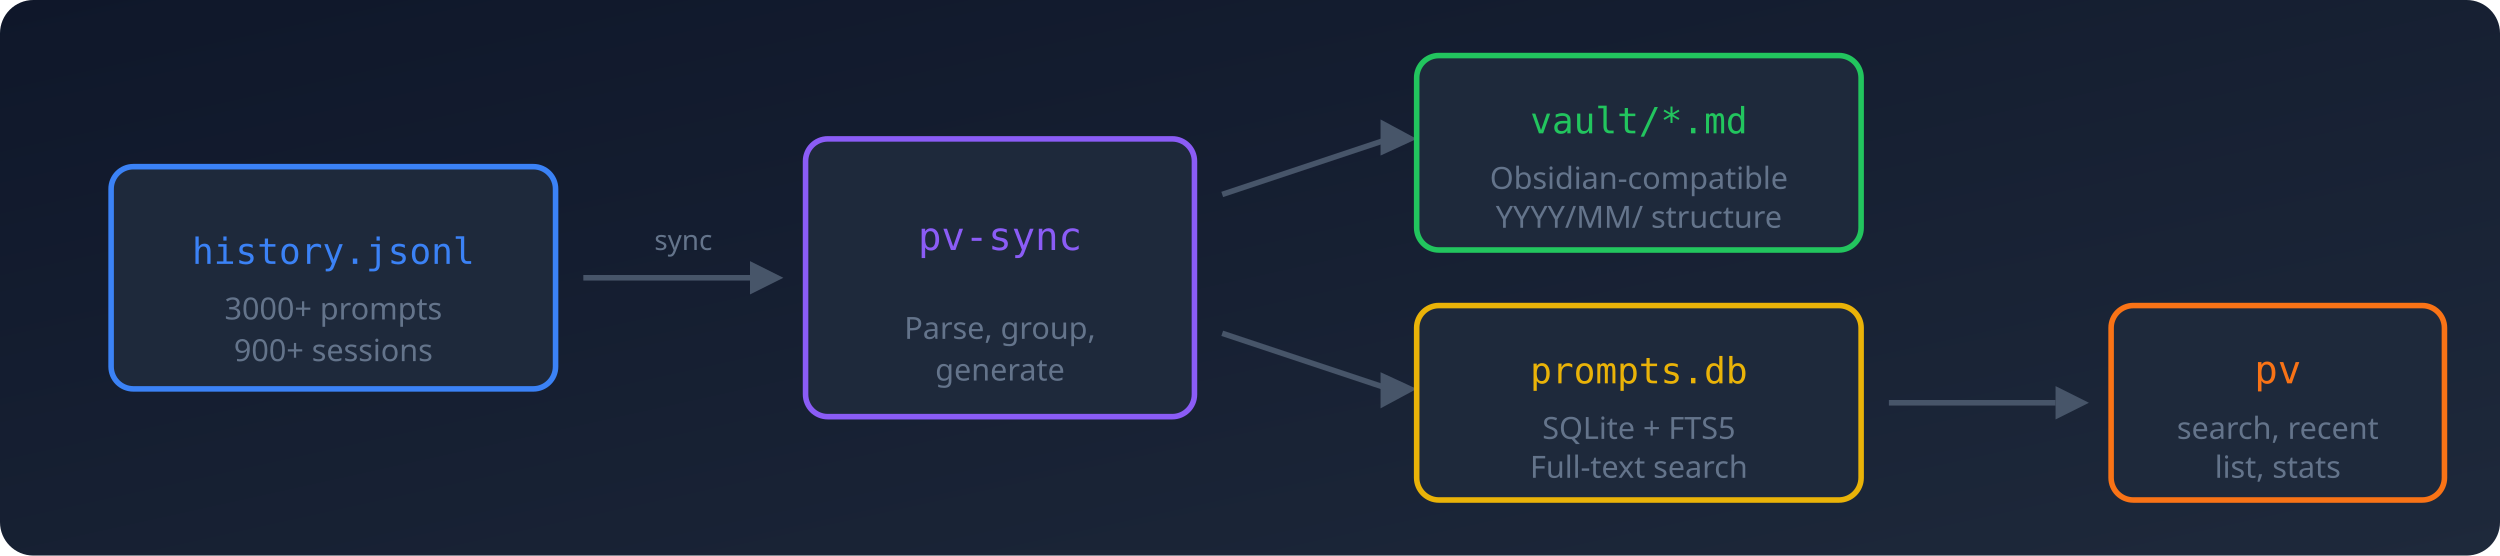
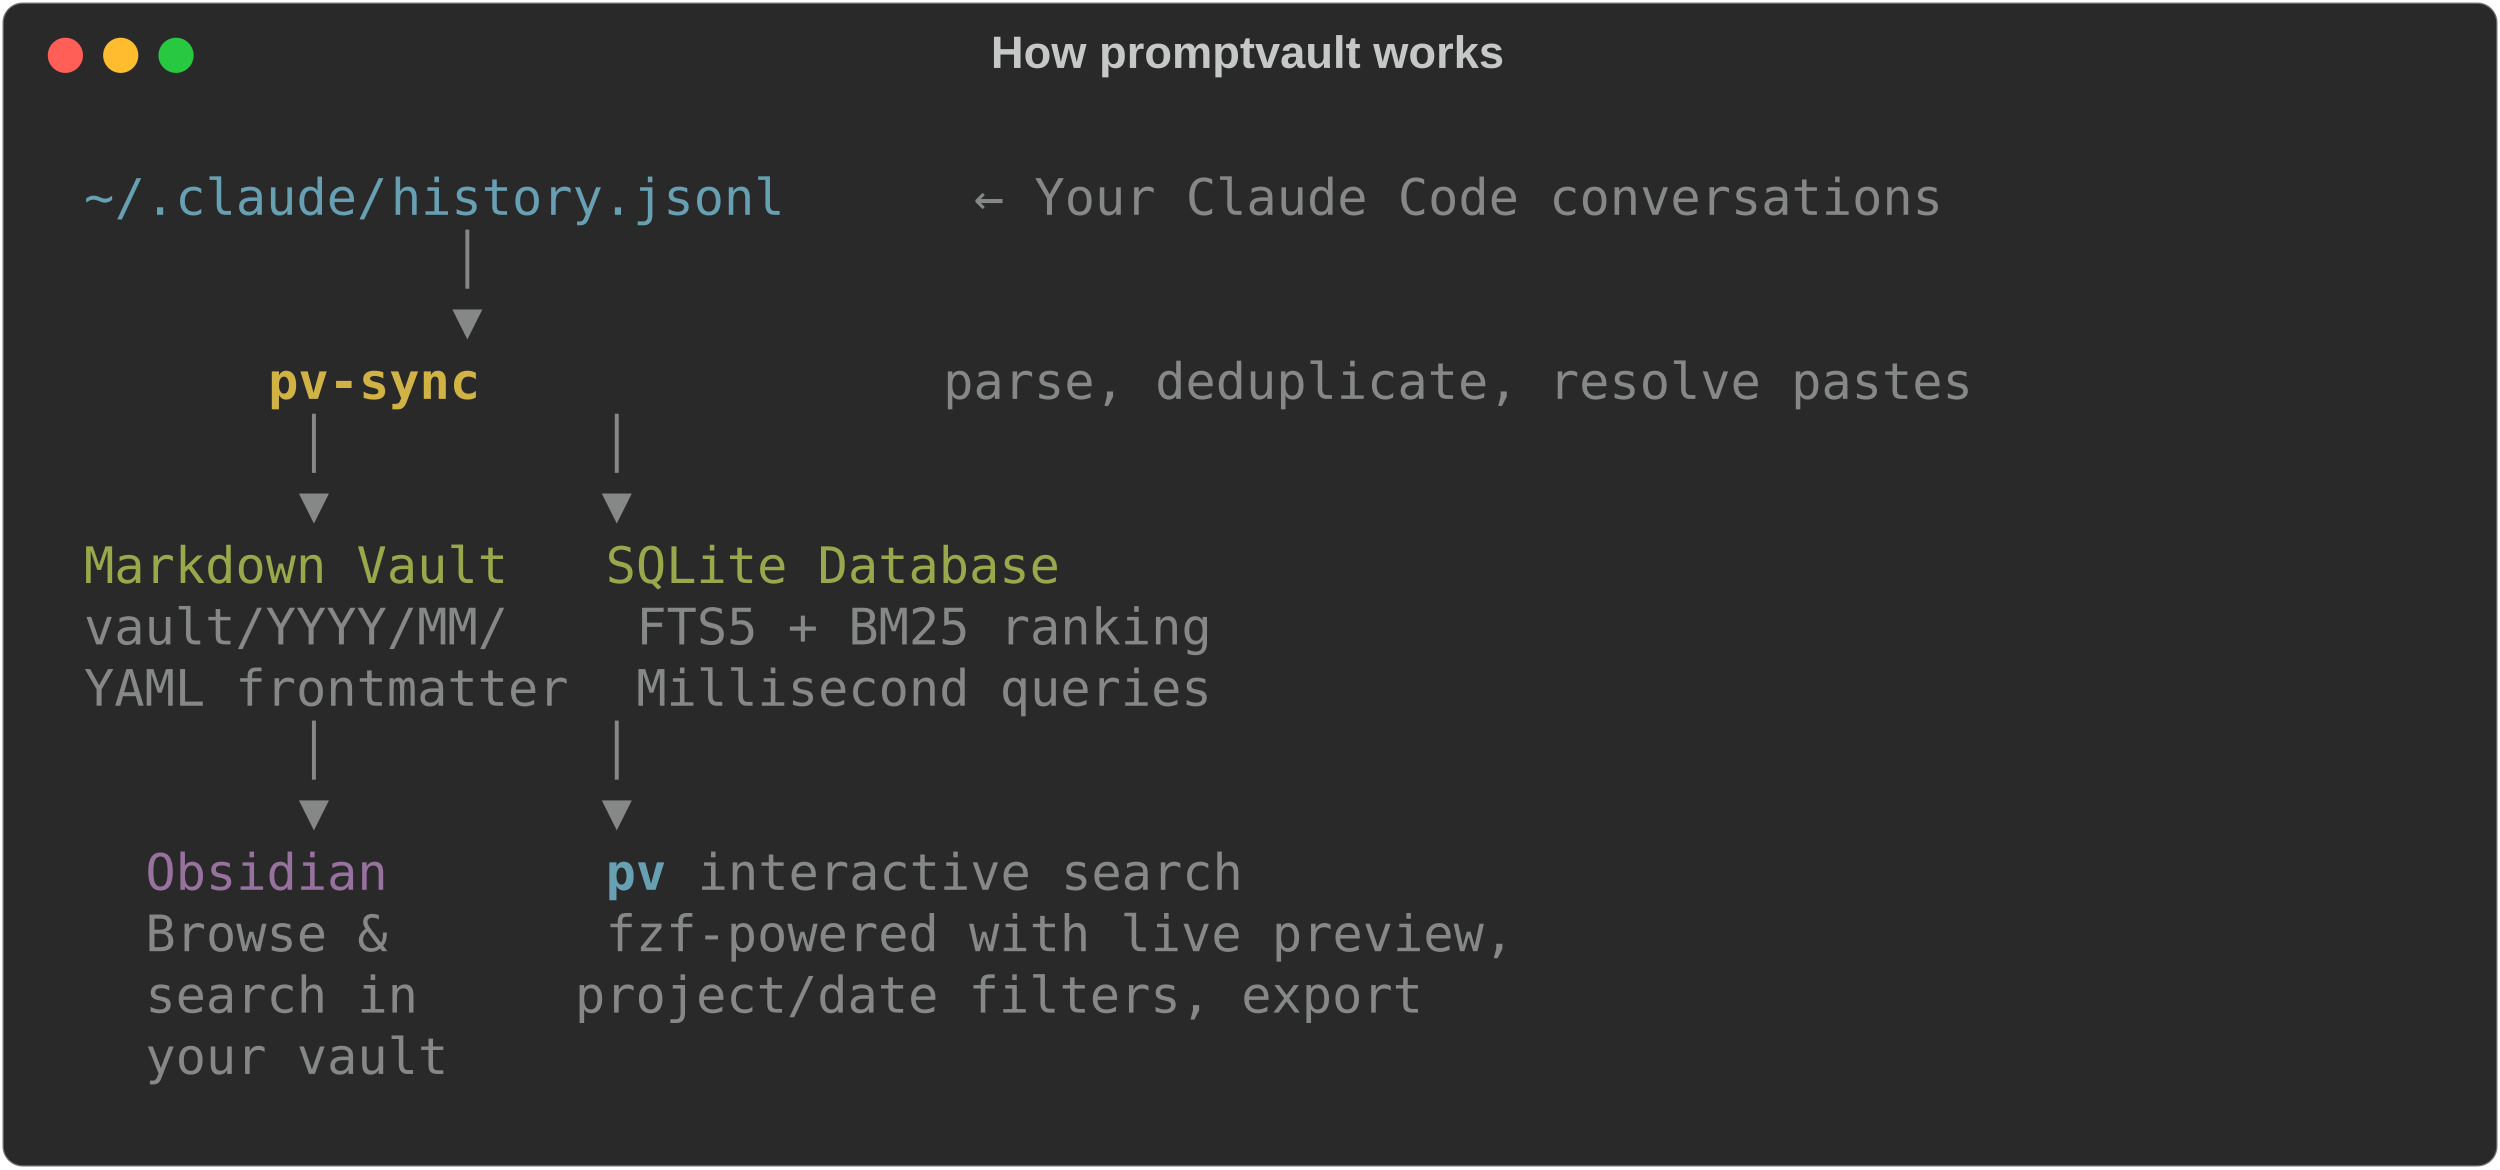
- <svg xmlns="http://www.w3.org/2000/svg" width="900" height="200" viewBox="0 0 900 200">
+ <svg xmlns="http://www.w3.org/2000/svg" class="rich-terminal" viewBox="0 0 994 464.8">
+   <style>
+ 
+     @font-face {
+         font-family: "Fira Code";
+         src: local("FiraCode-Regular"),
+                 url("https://cdnjs.cloudflare.com/ajax/libs/firacode/6.2.0/woff2/FiraCode-Regular.woff2") format("woff2"),
+                 url("https://cdnjs.cloudflare.com/ajax/libs/firacode/6.2.0/woff/FiraCode-Regular.woff") format("woff");
+         font-style: normal;
+         font-weight: 400;
+     }
+     @font-face {
+         font-family: "Fira Code";
+         src: local("FiraCode-Bold"),
+                 url("https://cdnjs.cloudflare.com/ajax/libs/firacode/6.2.0/woff2/FiraCode-Bold.woff2") format("woff2"),
+                 url("https://cdnjs.cloudflare.com/ajax/libs/firacode/6.2.0/woff/FiraCode-Bold.woff") format("woff");
+         font-style: bold;
+         font-weight: 700;
+     }
+ 
+     .terminal-2092689342-matrix {
+         font-family: Fira Code, monospace;
+         font-size: 20px;
+         line-height: 24.4px;
+         font-variant-east-asian: full-width;
+     }
+ 
+     .terminal-2092689342-title {
+         font-size: 18px;
+         font-weight: bold;
+         font-family: arial;
+     }
+ 
+     .terminal-2092689342-r1 { fill: #c5c8c6 }
+ .terminal-2092689342-r2 { fill: #68a0b3 }
+ .terminal-2092689342-r3 { fill: #868887 }
+ .terminal-2092689342-r4 { fill: #d0b344;font-weight: bold }
+ .terminal-2092689342-r5 { fill: #98a84b }
+ .terminal-2092689342-r6 { fill: #98729f }
+ .terminal-2092689342-r7 { fill: #68a0b3;font-weight: bold }
+     </style>
  <defs>
-     <linearGradient id="bg2" x1="0%" y1="0%" x2="100%" y2="100%">
-       <stop offset="0%" style="stop-color:#0f172a" />
-       <stop offset="100%" style="stop-color:#1e293b" />
-     </linearGradient>
+     <clipPath id="terminal-2092689342-clip-terminal">
+       <rect x="0" y="0" width="975.0" height="413.8" />
+     </clipPath>
+     <clipPath id="terminal-2092689342-line-0">
+       <rect x="0" y="1.5" width="976" height="24.65" />
+     </clipPath>
+     <clipPath id="terminal-2092689342-line-1">
+       <rect x="0" y="25.9" width="976" height="24.65" />
+     </clipPath>
+     <clipPath id="terminal-2092689342-line-2">
+       <rect x="0" y="50.3" width="976" height="24.65" />
+     </clipPath>
+     <clipPath id="terminal-2092689342-line-3">
+       <rect x="0" y="74.7" width="976" height="24.65" />
+     </clipPath>
+     <clipPath id="terminal-2092689342-line-4">
+       <rect x="0" y="99.1" width="976" height="24.65" />
+     </clipPath>
+     <clipPath id="terminal-2092689342-line-5">
+       <rect x="0" y="123.5" width="976" height="24.65" />
+     </clipPath>
+     <clipPath id="terminal-2092689342-line-6">
+       <rect x="0" y="147.9" width="976" height="24.65" />
+     </clipPath>
+     <clipPath id="terminal-2092689342-line-7">
+       <rect x="0" y="172.3" width="976" height="24.65" />
+     </clipPath>
+     <clipPath id="terminal-2092689342-line-8">
+       <rect x="0" y="196.7" width="976" height="24.65" />
+     </clipPath>
+     <clipPath id="terminal-2092689342-line-9">
+       <rect x="0" y="221.1" width="976" height="24.65" />
+     </clipPath>
+     <clipPath id="terminal-2092689342-line-10">
+       <rect x="0" y="245.5" width="976" height="24.65" />
+     </clipPath>
+     <clipPath id="terminal-2092689342-line-11">
+       <rect x="0" y="269.9" width="976" height="24.65" />
+     </clipPath>
+     <clipPath id="terminal-2092689342-line-12">
+       <rect x="0" y="294.3" width="976" height="24.65" />
+     </clipPath>
+     <clipPath id="terminal-2092689342-line-13">
+       <rect x="0" y="318.7" width="976" height="24.65" />
+     </clipPath>
+     <clipPath id="terminal-2092689342-line-14">
+       <rect x="0" y="343.1" width="976" height="24.65" />
+     </clipPath>
+     <clipPath id="terminal-2092689342-line-15">
+       <rect x="0" y="367.5" width="976" height="24.65" />
+     </clipPath>
  </defs>
-   <rect width="900" height="200" fill="url(#bg2)" rx="12" />
-   <g transform="translate(40, 60)">
-     <rect width="160" height="80" rx="8" fill="#1e293b" stroke="#3b82f6" stroke-width="2" />
-     <text x="80" y="35" text-anchor="middle" font-family="monospace" font-size="13" fill="#3b82f6">history.jsonl</text>
-     <text x="80" y="55" text-anchor="middle" font-family="system-ui, sans-serif" font-size="11" fill="#64748b">3000+ prompts</text>
-     <text x="80" y="70" text-anchor="middle" font-family="system-ui, sans-serif" font-size="11" fill="#64748b">900+ sessions</text>
+   <rect fill="#292929" stroke="rgba(255,255,255,0.35)" stroke-width="1" x="1" y="1" width="992" height="462.8" rx="8" />
+   <text class="terminal-2092689342-title" fill="#c5c8c6" text-anchor="middle" x="496" y="27">How promptvault works</text>
+   <g transform="translate(26,22)">
+     <circle cx="0" cy="0" r="7" fill="#ff5f57" />
+     <circle cx="22" cy="0" r="7" fill="#febc2e" />
+     <circle cx="44" cy="0" r="7" fill="#28c840" />
  </g>
-   <g transform="translate(210, 90)">
-     <line x1="0" y1="10" x2="60" y2="10" stroke="#475569" stroke-width="2" />
-     <polygon points="60,4 72,10 60,16" fill="#475569" />
-     <text x="36" y="0" text-anchor="middle" font-family="system-ui, sans-serif" font-size="10" fill="#64748b">sync</text>
-   </g>
-   <g transform="translate(290, 50)">
-     <rect width="140" height="100" rx="8" fill="#1e293b" stroke="#8b5cf6" stroke-width="2" />
-     <text x="70" y="40" text-anchor="middle" font-family="monospace" font-size="14" fill="#8b5cf6">pv-sync</text>
-     <text x="70" y="72" text-anchor="middle" font-family="system-ui, sans-serif" font-size="11" fill="#64748b">Parse, group,</text>
-     <text x="70" y="87" text-anchor="middle" font-family="system-ui, sans-serif" font-size="11" fill="#64748b">generate</text>
-   </g>
-   <g transform="translate(440, 70)">
-     <line x1="0" y1="0" x2="60" y2="-20" stroke="#475569" stroke-width="2" />
-     <polygon points="57,-27 70,-20 57,-14" fill="#475569" />
-   </g>
-   <g transform="translate(440, 120)">
-     <line x1="0" y1="0" x2="60" y2="20" stroke="#475569" stroke-width="2" />
-     <polygon points="57,14 70,20 57,27" fill="#475569" />
-   </g>
-   <g transform="translate(510, 20)">
-     <rect width="160" height="70" rx="8" fill="#1e293b" stroke="#22c55e" stroke-width="2" />
-     <text x="80" y="28" text-anchor="middle" font-family="monospace" font-size="13" fill="#22c55e">vault/*.md</text>
-     <text x="80" y="48" text-anchor="middle" font-family="system-ui, sans-serif" font-size="11" fill="#64748b">Obsidian-compatible</text>
-     <text x="80" y="62" text-anchor="middle" font-family="system-ui, sans-serif" font-size="11" fill="#64748b">YYYY/MM/ structure</text>
-   </g>
-   <g transform="translate(510, 110)">
-     <rect width="160" height="70" rx="8" fill="#1e293b" stroke="#eab308" stroke-width="2" />
-     <text x="80" y="28" text-anchor="middle" font-family="monospace" font-size="13" fill="#eab308">prompts.db</text>
-     <text x="80" y="48" text-anchor="middle" font-family="system-ui, sans-serif" font-size="11" fill="#64748b">SQLite + FTS5</text>
-     <text x="80" y="62" text-anchor="middle" font-family="system-ui, sans-serif" font-size="11" fill="#64748b">Full-text search</text>
-   </g>
-   <g transform="translate(680, 145)">
-     <line x1="0" y1="0" x2="60" y2="0" stroke="#475569" stroke-width="2" />
-     <polygon points="60,-6 72,0 60,6" fill="#475569" />
-   </g>
-   <g transform="translate(760, 110)">
-     <rect width="120" height="70" rx="8" fill="#1e293b" stroke="#f97316" stroke-width="2" />
-     <text x="60" y="28" text-anchor="middle" font-family="monospace" font-size="14" fill="#f97316">pv</text>
-     <text x="60" y="48" text-anchor="middle" font-family="system-ui, sans-serif" font-size="11" fill="#64748b">search, recent</text>
-     <text x="60" y="62" text-anchor="middle" font-family="system-ui, sans-serif" font-size="11" fill="#64748b">list, stats</text>
+   <g transform="translate(9, 41)" clip-path="url(#terminal-2092689342-clip-terminal)">
+     <g class="terminal-2092689342-matrix">
+       <text class="terminal-2092689342-r1" x="976" y="20" textLength="12.2" clip-path="url(#terminal-2092689342-line-0)">
+ </text>
+       <text class="terminal-2092689342-r2" x="24.4" y="44.4" textLength="12.2" clip-path="url(#terminal-2092689342-line-1)">~</text>
+       <text class="terminal-2092689342-r2" x="36.6" y="44.4" textLength="109.8" clip-path="url(#terminal-2092689342-line-1)">/.claude/</text>
+       <text class="terminal-2092689342-r2" x="146.4" y="44.4" textLength="158.6" clip-path="url(#terminal-2092689342-line-1)">history.jsonl</text>
+       <text class="terminal-2092689342-r3" x="378.2" y="44.4" textLength="390.4" clip-path="url(#terminal-2092689342-line-1)">← Your Claude Code conversations</text>
+       <text class="terminal-2092689342-r1" x="976" y="44.4" textLength="12.2" clip-path="url(#terminal-2092689342-line-1)">
+ </text>
+       <text class="terminal-2092689342-r3" x="170.8" y="68.8" textLength="12.2" clip-path="url(#terminal-2092689342-line-2)">│</text>
+       <text class="terminal-2092689342-r1" x="976" y="68.8" textLength="12.2" clip-path="url(#terminal-2092689342-line-2)">
+ </text>
+       <text class="terminal-2092689342-r3" x="170.8" y="93.2" textLength="12.2" clip-path="url(#terminal-2092689342-line-3)">▼</text>
+       <text class="terminal-2092689342-r1" x="976" y="93.2" textLength="12.2" clip-path="url(#terminal-2092689342-line-3)">
+ </text>
+       <text class="terminal-2092689342-r4" x="97.6" y="117.6" textLength="85.4" clip-path="url(#terminal-2092689342-line-4)">pv-sync</text>
+       <text class="terminal-2092689342-r3" x="366" y="117.6" textLength="414.8" clip-path="url(#terminal-2092689342-line-4)">parse, deduplicate, resolve pastes</text>
+       <text class="terminal-2092689342-r1" x="976" y="117.6" textLength="12.2" clip-path="url(#terminal-2092689342-line-4)">
+ </text>
+       <text class="terminal-2092689342-r3" x="109.8" y="142" textLength="134.2" clip-path="url(#terminal-2092689342-line-5)">│         │</text>
+       <text class="terminal-2092689342-r1" x="976" y="142" textLength="12.2" clip-path="url(#terminal-2092689342-line-5)">
+ </text>
+       <text class="terminal-2092689342-r3" x="109.8" y="166.4" textLength="134.2" clip-path="url(#terminal-2092689342-line-6)">▼         ▼</text>
+       <text class="terminal-2092689342-r1" x="976" y="166.4" textLength="12.2" clip-path="url(#terminal-2092689342-line-6)">
+ </text>
+       <text class="terminal-2092689342-r5" x="24.4" y="190.8" textLength="170.8" clip-path="url(#terminal-2092689342-line-7)">Markdown Vault</text>
+       <text class="terminal-2092689342-r5" x="231.8" y="190.8" textLength="183" clip-path="url(#terminal-2092689342-line-7)">SQLite Database</text>
+       <text class="terminal-2092689342-r1" x="976" y="190.8" textLength="12.2" clip-path="url(#terminal-2092689342-line-7)">
+ </text>
+       <text class="terminal-2092689342-r3" x="24.4" y="215.2" textLength="170.8" clip-path="url(#terminal-2092689342-line-8)">vault/YYYY/MM/</text>
+       <text class="terminal-2092689342-r3" x="244" y="215.2" textLength="231.8" clip-path="url(#terminal-2092689342-line-8)">FTS5 + BM25 ranking</text>
+       <text class="terminal-2092689342-r1" x="976" y="215.2" textLength="12.2" clip-path="url(#terminal-2092689342-line-8)">
+ </text>
+       <text class="terminal-2092689342-r3" x="24.4" y="239.6" textLength="195.2" clip-path="url(#terminal-2092689342-line-9)">YAML frontmatter</text>
+       <text class="terminal-2092689342-r3" x="244" y="239.6" textLength="231.8" clip-path="url(#terminal-2092689342-line-9)">Millisecond queries</text>
+       <text class="terminal-2092689342-r1" x="976" y="239.6" textLength="12.2" clip-path="url(#terminal-2092689342-line-9)">
+ </text>
+       <text class="terminal-2092689342-r3" x="109.8" y="264" textLength="134.2" clip-path="url(#terminal-2092689342-line-10)">│         │</text>
+       <text class="terminal-2092689342-r1" x="976" y="264" textLength="12.2" clip-path="url(#terminal-2092689342-line-10)">
+ </text>
+       <text class="terminal-2092689342-r3" x="109.8" y="288.4" textLength="134.2" clip-path="url(#terminal-2092689342-line-11)">▼         ▼</text>
+       <text class="terminal-2092689342-r1" x="976" y="288.4" textLength="12.2" clip-path="url(#terminal-2092689342-line-11)">
+ </text>
+       <text class="terminal-2092689342-r6" x="48.8" y="312.8" textLength="97.6" clip-path="url(#terminal-2092689342-line-12)">Obsidian</text>
+       <text class="terminal-2092689342-r7" x="231.8" y="312.8" textLength="24.4" clip-path="url(#terminal-2092689342-line-12)">pv</text>
+       <text class="terminal-2092689342-r3" x="268.4" y="312.8" textLength="219.6" clip-path="url(#terminal-2092689342-line-12)">interactive search</text>
+       <text class="terminal-2092689342-r1" x="976" y="312.8" textLength="12.2" clip-path="url(#terminal-2092689342-line-12)">
+ </text>
+       <text class="terminal-2092689342-r3" x="48.8" y="337.2" textLength="97.6" clip-path="url(#terminal-2092689342-line-13)">Browse &amp;</text>
+       <text class="terminal-2092689342-r3" x="231.8" y="337.2" textLength="366" clip-path="url(#terminal-2092689342-line-13)">fzf-powered with live preview,</text>
+       <text class="terminal-2092689342-r1" x="976" y="337.2" textLength="12.2" clip-path="url(#terminal-2092689342-line-13)">
+ </text>
+       <text class="terminal-2092689342-r3" x="48.8" y="361.6" textLength="109.8" clip-path="url(#terminal-2092689342-line-14)">search in</text>
+       <text class="terminal-2092689342-r3" x="219.6" y="361.6" textLength="341.6" clip-path="url(#terminal-2092689342-line-14)">project/date filters, export</text>
+       <text class="terminal-2092689342-r1" x="976" y="361.6" textLength="12.2" clip-path="url(#terminal-2092689342-line-14)">
+ </text>
+       <text class="terminal-2092689342-r3" x="48.8" y="386" textLength="122" clip-path="url(#terminal-2092689342-line-15)">your vault</text>
+       <text class="terminal-2092689342-r1" x="976" y="386" textLength="12.2" clip-path="url(#terminal-2092689342-line-15)">
+ </text>
+       <text class="terminal-2092689342-r1" x="976" y="410.4" textLength="12.2" clip-path="url(#terminal-2092689342-line-16)">
+ </text>
+     </g>
  </g>
</svg>
